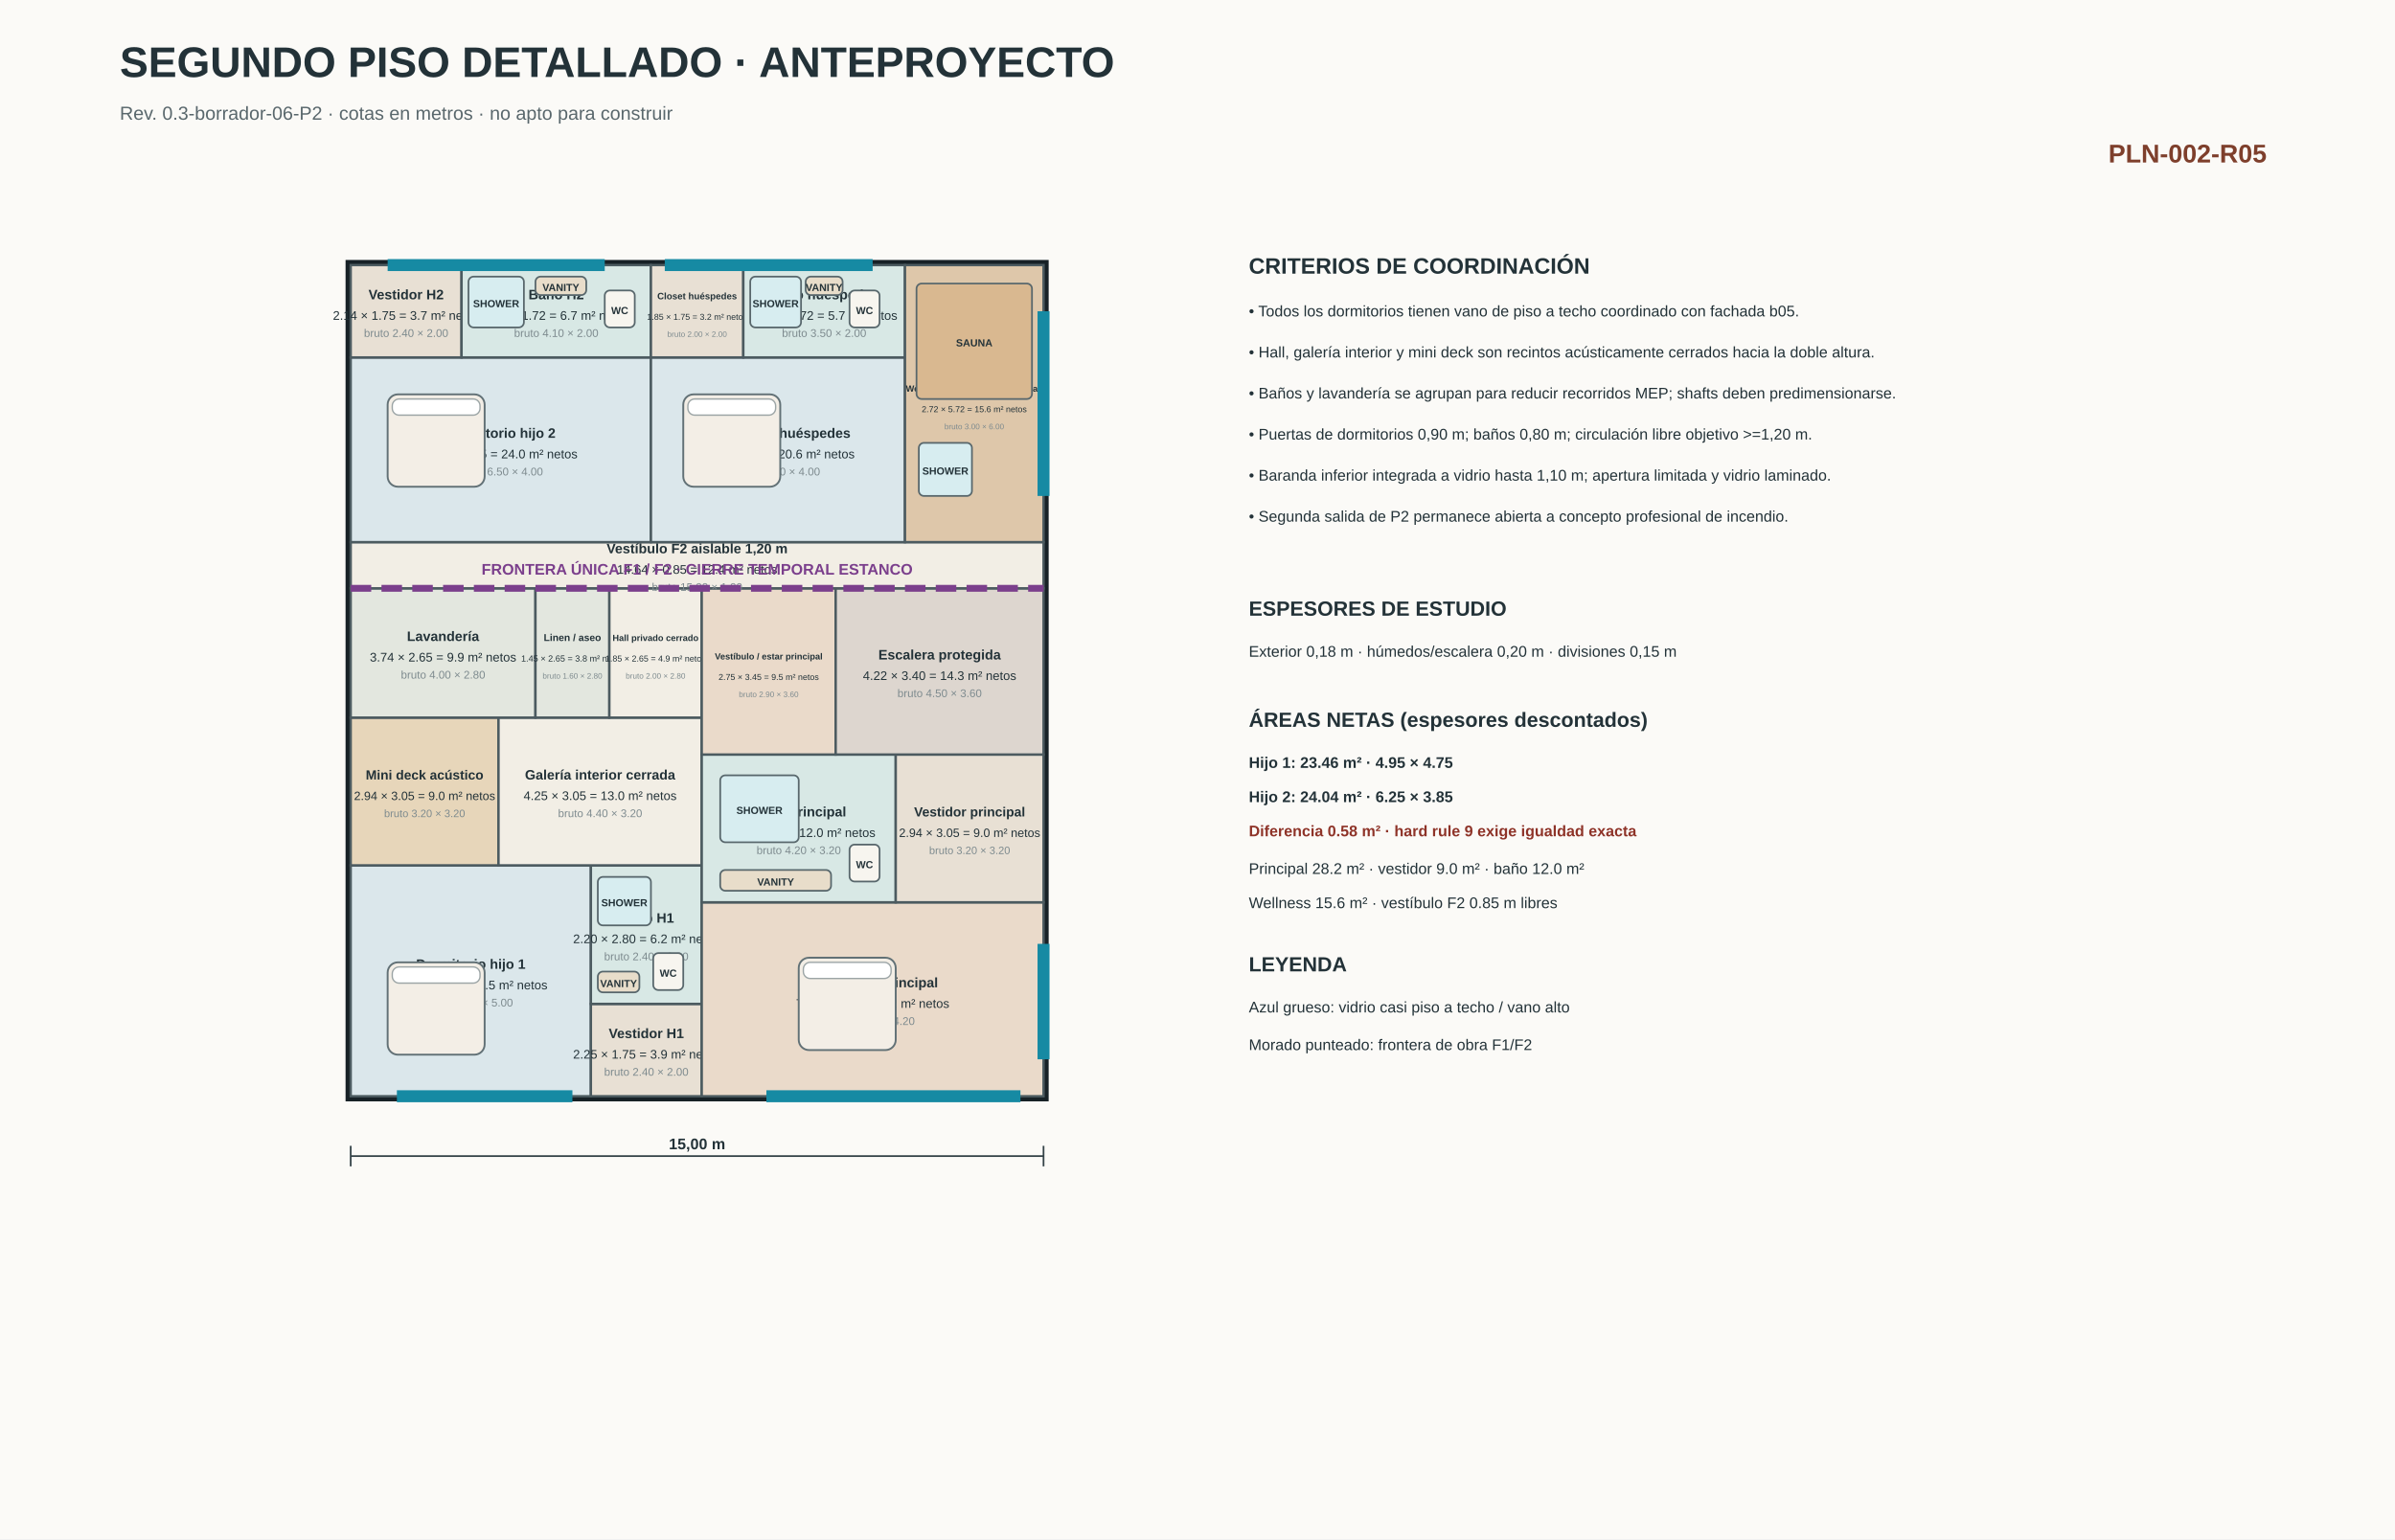
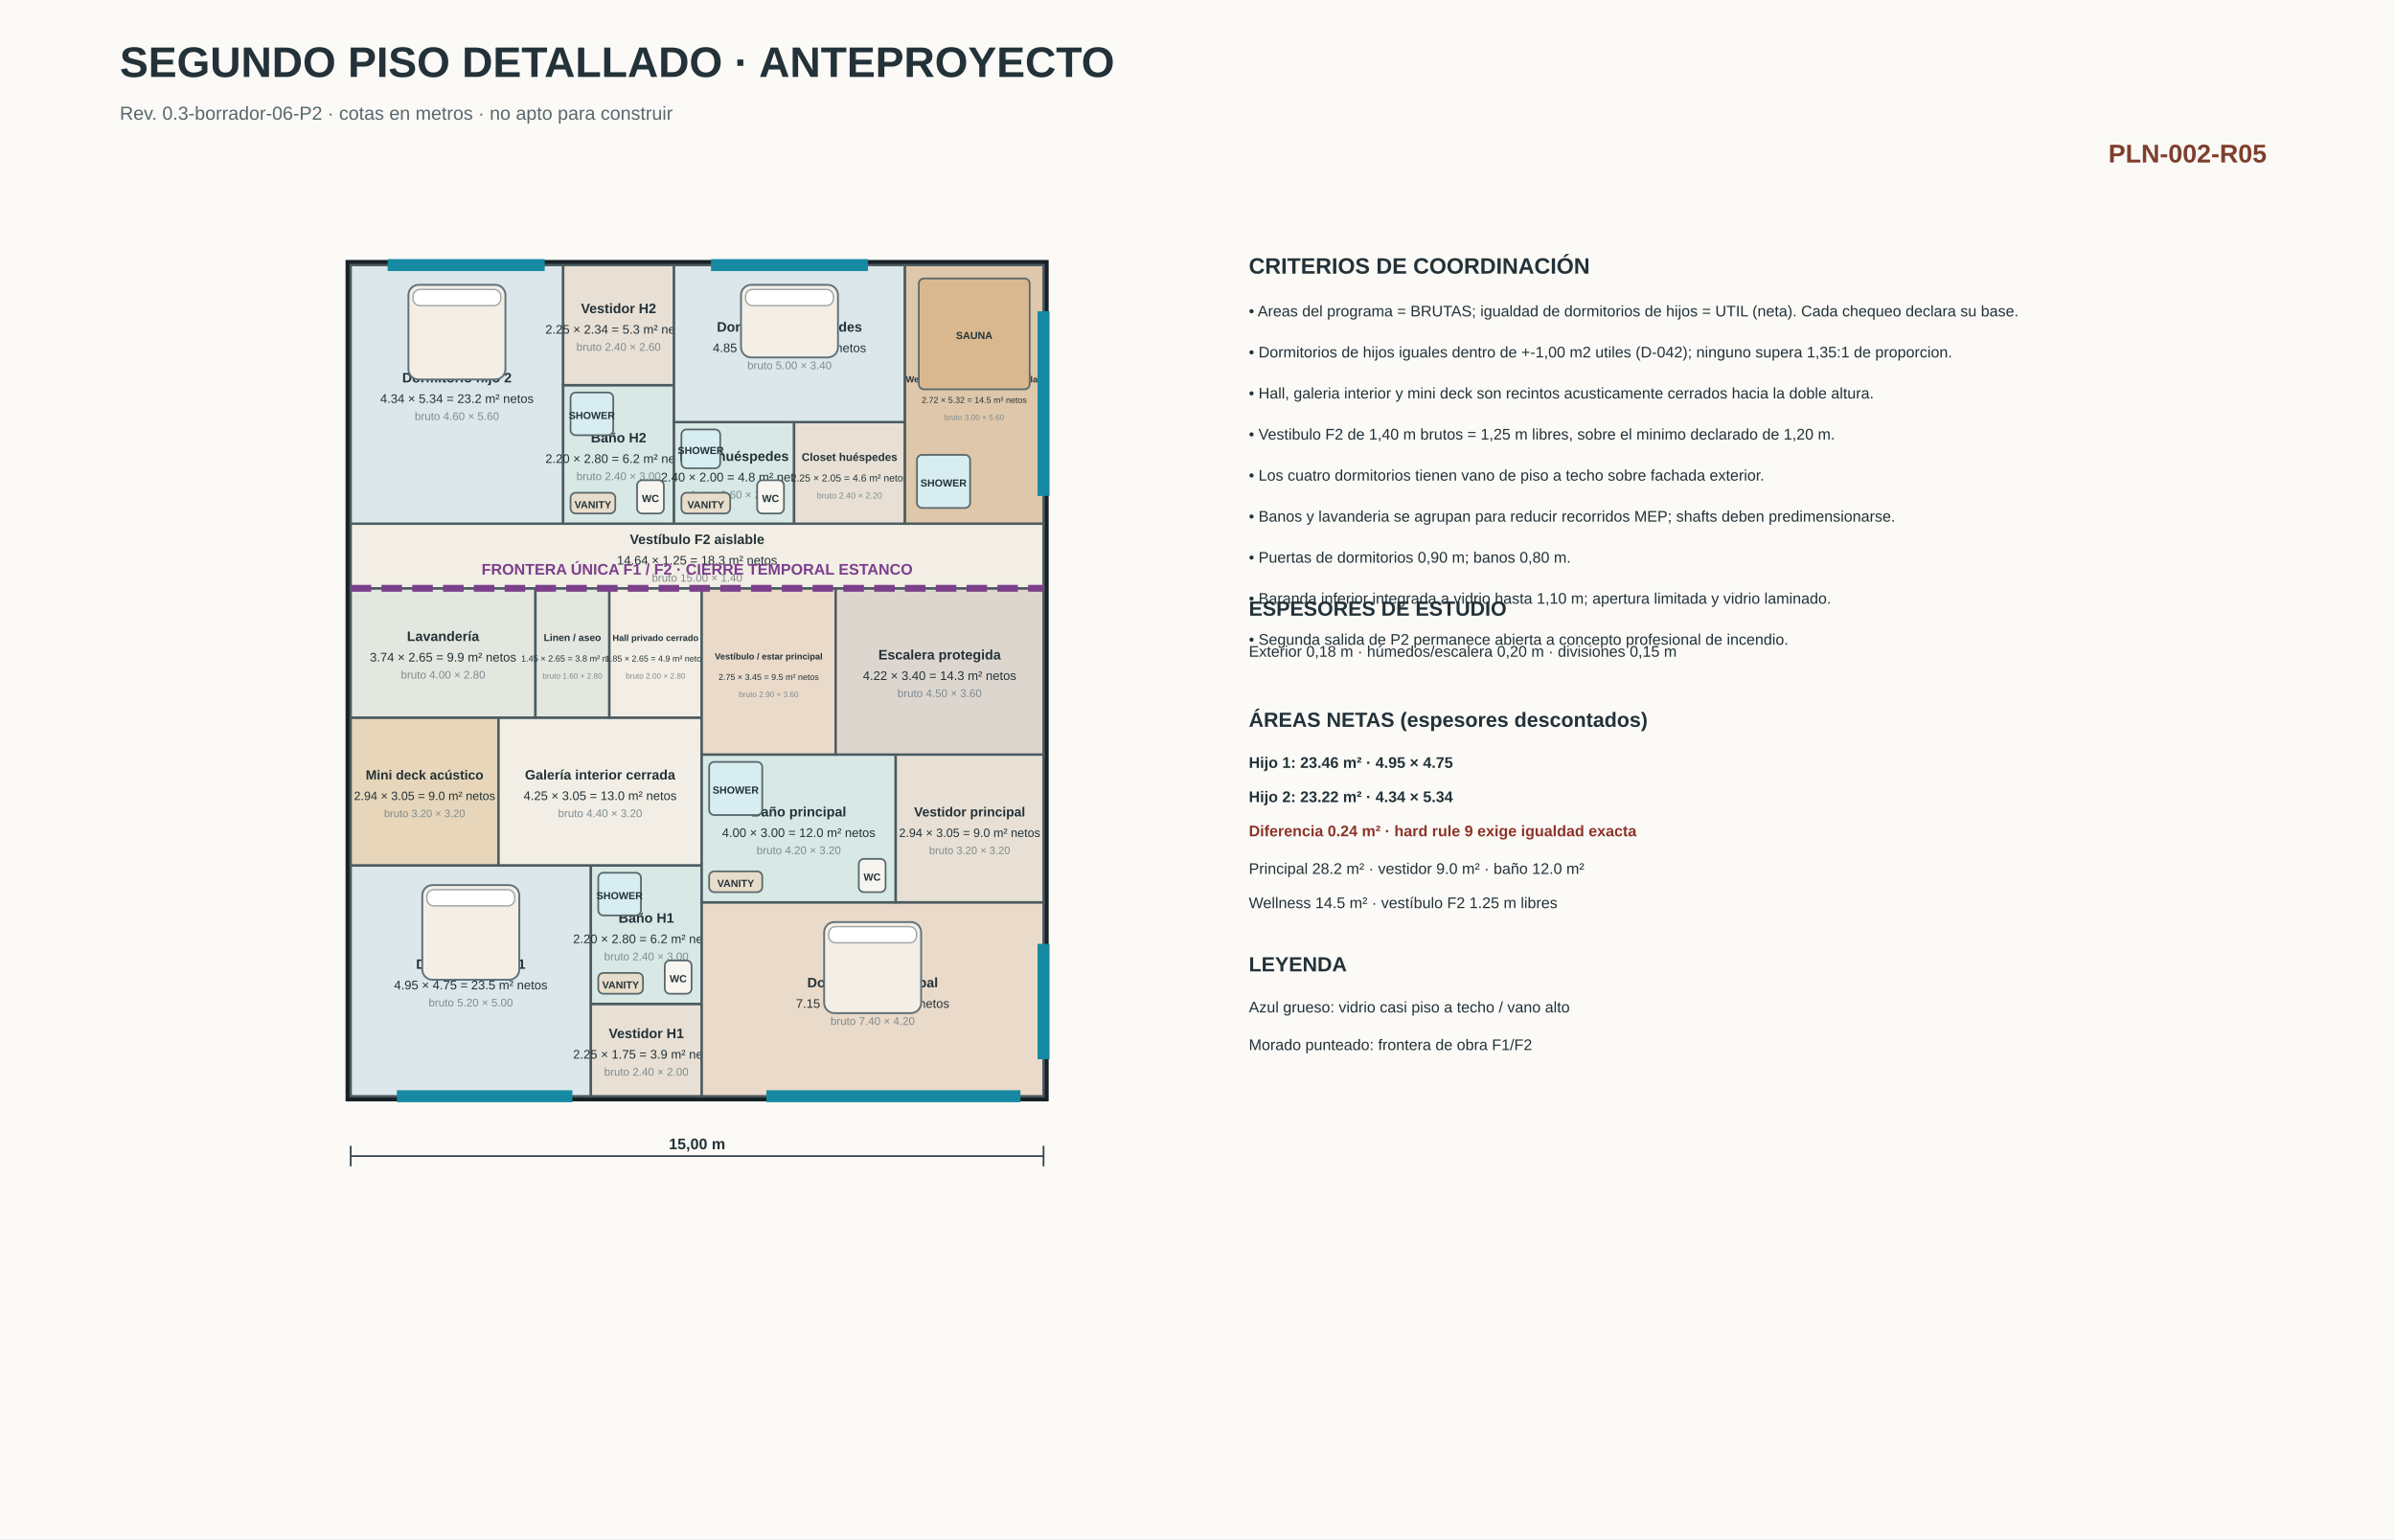
<svg xmlns="http://www.w3.org/2000/svg" width="1400" height="900" viewBox="0 0 1400 900">
  <rect width="1400" height="900" fill="#fbfaf7" />
  <text x="70" y="45" font-family="Arial" font-size="25" font-weight="700" text-anchor="start" fill="#233238">SEGUNDO PISO DETALLADO · ANTEPROYECTO</text>
  <text x="70" y="70" font-family="Arial" font-size="11" font-weight="400" text-anchor="start" fill="#59676c">Rev. 0.3-borrador-06-P2 · cotas en metros · no apto para construir</text>
  <text x="1325" y="95" font-family="Arial" font-size="15" font-weight="700" text-anchor="end" fill="#7e3f2c">PLN-002-R05</text>
  <rect x="205" y="155" width="405" height="486" fill="#f8f7f2" stroke="#172126" stroke-width="6" rx="0" />
  <rect x="205.0" y="506.0" width="140.4" height="135.0" fill="#dbe7eb" stroke="#4c5b60" stroke-width="1.4" rx="0" />
  <text x="275.2" y="566.5" font-family="Arial" font-size="8.0" font-weight="700" text-anchor="middle" fill="#233238">Dormitorio hijo 1</text>
  <text x="275.2" y="578.5" font-family="Arial" font-size="7.3" font-weight="400" text-anchor="middle" fill="#233238">4.95 × 4.75 = 23.5 m² netos</text>
  <text x="275.2" y="588.5" font-family="Arial" font-size="6.5" font-weight="400" text-anchor="middle" fill="#7d8a8e">bruto 5.20 × 5.00</text>
  <rect x="345.4" y="587.0" width="64.8" height="54.0" fill="#e8e0d4" stroke="#4c5b60" stroke-width="1.4" rx="0" />
  <text x="377.8" y="607.0" font-family="Arial" font-size="8.0" font-weight="700" text-anchor="middle" fill="#233238">Vestidor H1</text>
  <text x="377.8" y="619.0" font-family="Arial" font-size="7.3" font-weight="400" text-anchor="middle" fill="#233238">2.25 × 1.75 = 3.9 m² netos</text>
  <text x="377.8" y="629.0" font-family="Arial" font-size="6.5" font-weight="400" text-anchor="middle" fill="#7d8a8e">bruto 2.40 × 2.00</text>
  <rect x="345.4" y="506.0" width="64.8" height="81.0" fill="#d8e8e5" stroke="#4c5b60" stroke-width="1.4" rx="0" />
  <text x="377.8" y="539.5" font-family="Arial" font-size="8.0" font-weight="700" text-anchor="middle" fill="#233238">Baño H1</text>
  <text x="377.8" y="551.5" font-family="Arial" font-size="7.3" font-weight="400" text-anchor="middle" fill="#233238">2.20 × 2.80 = 6.2 m² netos</text>
  <text x="377.8" y="561.5" font-family="Arial" font-size="6.5" font-weight="400" text-anchor="middle" fill="#7d8a8e">bruto 2.40 × 3.00</text>
  <rect x="205.0" y="419.6" width="86.4" height="86.4" fill="#e7d6ba" stroke="#4c5b60" stroke-width="1.4" rx="0" />
  <text x="248.2" y="455.8" font-family="Arial" font-size="7.742" font-weight="700" text-anchor="middle" fill="#233238">Mini deck acústico</text>
  <text x="248.2" y="467.8" font-family="Arial" font-size="7.042" font-weight="400" text-anchor="middle" fill="#233238">2.94 × 3.05 = 9.0 m² netos</text>
  <text x="248.2" y="477.8" font-family="Arial" font-size="6.242" font-weight="400" text-anchor="middle" fill="#7d8a8e">bruto 3.20 × 3.20</text>
  <rect x="291.4" y="419.6" width="118.8" height="86.4" fill="#f2eee5" stroke="#4c5b60" stroke-width="1.4" rx="0" />
  <text x="350.8" y="455.8" font-family="Arial" font-size="7.984" font-weight="700" text-anchor="middle" fill="#233238">Galería interior cerrada</text>
  <text x="350.8" y="467.8" font-family="Arial" font-size="7.284" font-weight="400" text-anchor="middle" fill="#233238">4.25 × 3.05 = 13.0 m² netos</text>
  <text x="350.8" y="477.8" font-family="Arial" font-size="6.484" font-weight="400" text-anchor="middle" fill="#7d8a8e">bruto 4.40 × 3.20</text>
  <rect x="205.0" y="344.0" width="108.0" height="75.6" fill="#e3e7df" stroke="#4c5b60" stroke-width="1.4" rx="0" />
  <text x="259.0" y="374.8" font-family="Arial" font-size="8.0" font-weight="700" text-anchor="middle" fill="#233238">Lavandería</text>
  <text x="259.0" y="386.8" font-family="Arial" font-size="7.3" font-weight="400" text-anchor="middle" fill="#233238">3.74 × 2.65 = 9.9 m² netos</text>
  <text x="259.0" y="396.8" font-family="Arial" font-size="6.5" font-weight="400" text-anchor="middle" fill="#7d8a8e">bruto 4.00 × 2.80</text>
  <rect x="313.0" y="344.0" width="43.2" height="75.6" fill="#e3e7df" stroke="#4c5b60" stroke-width="1.4" rx="0" />
  <text x="334.6" y="374.8" font-family="Arial" font-size="5.806" font-weight="700" text-anchor="middle" fill="#233238">Linen / aseo</text>
  <text x="334.6" y="386.8" font-family="Arial" font-size="5.106" font-weight="400" text-anchor="middle" fill="#233238">1.45 × 2.65 = 3.8 m² netos</text>
  <text x="334.6" y="396.8" font-family="Arial" font-size="4.6" font-weight="400" text-anchor="middle" fill="#7d8a8e">bruto 1.60 × 2.80</text>
  <rect x="356.2" y="344.0" width="54.0" height="75.6" fill="#f2eee5" stroke="#4c5b60" stroke-width="1.4" rx="0" />
  <text x="383.2" y="374.8" font-family="Arial" font-size="5.2" font-weight="700" text-anchor="middle" fill="#233238">Hall privado cerrado</text>
  <text x="383.2" y="386.8" font-family="Arial" font-size="5.0" font-weight="400" text-anchor="middle" fill="#233238">1.85 × 2.65 = 4.9 m² netos</text>
  <text x="383.2" y="396.8" font-family="Arial" font-size="4.6" font-weight="400" text-anchor="middle" fill="#7d8a8e">bruto 2.00 × 2.80</text>
  <rect x="410.2" y="527.6" width="199.8" height="113.4" fill="#eadaca" stroke="#4c5b60" stroke-width="1.4" rx="0" />
  <text x="510.1" y="577.3" font-family="Arial" font-size="8.0" font-weight="700" text-anchor="middle" fill="#233238">Dormitorio principal</text>
  <text x="510.1" y="589.3" font-family="Arial" font-size="7.3" font-weight="400" text-anchor="middle" fill="#233238">7.15 × 3.95 = 28.2 m² netos</text>
  <text x="510.1" y="599.3" font-family="Arial" font-size="6.5" font-weight="400" text-anchor="middle" fill="#7d8a8e">bruto 7.40 × 4.20</text>
  <rect x="410.2" y="441.2" width="113.4" height="86.4" fill="#d8e8e5" stroke="#4c5b60" stroke-width="1.4" rx="0" />
  <text x="466.9" y="477.4" font-family="Arial" font-size="8.0" font-weight="700" text-anchor="middle" fill="#233238">Baño principal</text>
  <text x="466.9" y="489.4" font-family="Arial" font-size="7.3" font-weight="400" text-anchor="middle" fill="#233238">4.00 × 3.00 = 12.0 m² netos</text>
  <text x="466.9" y="499.4" font-family="Arial" font-size="6.5" font-weight="400" text-anchor="middle" fill="#7d8a8e">bruto 4.20 × 3.20</text>
  <rect x="523.6" y="441.2" width="86.4" height="86.4" fill="#e8e0d4" stroke="#4c5b60" stroke-width="1.4" rx="0" />
  <text x="566.8" y="477.4" font-family="Arial" font-size="7.742" font-weight="700" text-anchor="middle" fill="#233238">Vestidor principal</text>
  <text x="566.8" y="489.4" font-family="Arial" font-size="7.042" font-weight="400" text-anchor="middle" fill="#233238">2.94 × 3.05 = 9.0 m² netos</text>
  <text x="566.8" y="499.4" font-family="Arial" font-size="6.242" font-weight="400" text-anchor="middle" fill="#7d8a8e">bruto 3.20 × 3.20</text>
  <rect x="410.2" y="344.0" width="78.3" height="97.2" fill="#eadaca" stroke="#4c5b60" stroke-width="1.4" rx="0" />
  <text x="449.35" y="385.6" font-family="Arial" font-size="5.2" font-weight="700" text-anchor="middle" fill="#233238">Vestíbulo / estar principal</text>
  <text x="449.35" y="397.6" font-family="Arial" font-size="5.0" font-weight="400" text-anchor="middle" fill="#233238">2.75 × 3.45 = 9.5 m² netos</text>
  <text x="449.35" y="407.6" font-family="Arial" font-size="4.6" font-weight="400" text-anchor="middle" fill="#7d8a8e">bruto 2.90 × 3.60</text>
  <rect x="488.5" y="344.0" width="121.5" height="97.2" fill="#ddd6cf" stroke="#4c5b60" stroke-width="1.4" rx="0" />
  <text x="549.25" y="385.6" font-family="Arial" font-size="8.0" font-weight="700" text-anchor="middle" fill="#233238">Escalera protegida</text>
  <text x="549.25" y="397.6" font-family="Arial" font-size="7.3" font-weight="400" text-anchor="middle" fill="#233238">4.22 × 3.40 = 14.3 m² netos</text>
  <text x="549.25" y="407.6" font-family="Arial" font-size="6.5" font-weight="400" text-anchor="middle" fill="#7d8a8e">bruto 4.50 × 3.60</text>
-   <rect x="205.0" y="317.0" width="405.0" height="27.0" fill="#f2eee5" stroke="#4c5b60" stroke-width="1.4" rx="0" />
-   <text x="407.5" y="323.5" font-family="Arial" font-size="8.0" font-weight="700" text-anchor="middle" fill="#233238">Vestíbulo F2 aislable 1,20 m</text>
-   <text x="407.5" y="335.5" font-family="Arial" font-size="7.3" font-weight="400" text-anchor="middle" fill="#233238">14.64 × 0.85 = 12.4 m² netos</text>
-   <text x="407.5" y="345.5" font-family="Arial" font-size="6.5" font-weight="400" text-anchor="middle" fill="#7d8a8e">bruto 15.00 × 1.00</text>
-   <rect x="205.0" y="209.0" width="175.5" height="108.0" fill="#dbe7eb" stroke="#4c5b60" stroke-width="1.4" rx="0" />
-   <text x="292.75" y="256.0" font-family="Arial" font-size="8.0" font-weight="700" text-anchor="middle" fill="#233238">Dormitorio hijo 2</text>
-   <text x="292.75" y="268.0" font-family="Arial" font-size="7.3" font-weight="400" text-anchor="middle" fill="#233238">6.25 × 3.85 = 24.0 m² netos</text>
-   <text x="292.75" y="278.0" font-family="Arial" font-size="6.5" font-weight="400" text-anchor="middle" fill="#7d8a8e">bruto 6.50 × 4.00</text>
-   <rect x="205.0" y="155.0" width="64.8" height="54.0" fill="#e8e0d4" stroke="#4c5b60" stroke-width="1.4" rx="0" />
-   <text x="237.4" y="175.0" font-family="Arial" font-size="8.0" font-weight="700" text-anchor="middle" fill="#233238">Vestidor H2</text>
-   <text x="237.4" y="187.0" font-family="Arial" font-size="7.3" font-weight="400" text-anchor="middle" fill="#233238">2.14 × 1.75 = 3.7 m² netos</text>
-   <text x="237.4" y="197.0" font-family="Arial" font-size="6.5" font-weight="400" text-anchor="middle" fill="#7d8a8e">bruto 2.40 × 2.00</text>
-   <rect x="269.8" y="155.0" width="110.7" height="54.0" fill="#d8e8e5" stroke="#4c5b60" stroke-width="1.4" rx="0" />
-   <text x="325.15" y="175.0" font-family="Arial" font-size="8.0" font-weight="700" text-anchor="middle" fill="#233238">Baño H2</text>
-   <text x="325.15" y="187.0" font-family="Arial" font-size="7.3" font-weight="400" text-anchor="middle" fill="#233238">3.90 × 1.72 = 6.7 m² netos</text>
-   <text x="325.15" y="197.0" font-family="Arial" font-size="6.5" font-weight="400" text-anchor="middle" fill="#7d8a8e">bruto 4.10 × 2.00</text>
-   <rect x="380.5" y="209.0" width="148.5" height="108.0" fill="#dbe7eb" stroke="#4c5b60" stroke-width="1.4" rx="0" />
-   <text x="454.75" y="256.0" font-family="Arial" font-size="8.0" font-weight="700" text-anchor="middle" fill="#233238">Dormitorio huéspedes</text>
-   <text x="454.75" y="268.0" font-family="Arial" font-size="7.3" font-weight="400" text-anchor="middle" fill="#233238">5.35 × 3.85 = 20.6 m² netos</text>
-   <text x="454.75" y="278.0" font-family="Arial" font-size="6.5" font-weight="400" text-anchor="middle" fill="#7d8a8e">bruto 5.50 × 4.00</text>
-   <rect x="380.5" y="155.0" width="54.0" height="54.0" fill="#e8e0d4" stroke="#4c5b60" stroke-width="1.4" rx="0" />
-   <text x="407.5" y="175.0" font-family="Arial" font-size="5.444" font-weight="700" text-anchor="middle" fill="#233238">Closet huéspedes</text>
-   <text x="407.5" y="187.0" font-family="Arial" font-size="5.0" font-weight="400" text-anchor="middle" fill="#233238">1.85 × 1.75 = 3.2 m² netos</text>
-   <text x="407.5" y="197.0" font-family="Arial" font-size="4.6" font-weight="400" text-anchor="middle" fill="#7d8a8e">bruto 2.00 × 2.00</text>
-   <rect x="434.5" y="155.0" width="94.5" height="54.0" fill="#d8e8e5" stroke="#4c5b60" stroke-width="1.4" rx="0" />
-   <text x="481.75" y="175.0" font-family="Arial" font-size="8.0" font-weight="700" text-anchor="middle" fill="#233238">Baño huéspedes</text>
-   <text x="481.75" y="187.0" font-family="Arial" font-size="7.3" font-weight="400" text-anchor="middle" fill="#233238">3.30 × 1.72 = 5.7 m² netos</text>
-   <text x="481.75" y="197.0" font-family="Arial" font-size="6.5" font-weight="400" text-anchor="middle" fill="#7d8a8e">bruto 3.50 × 2.00</text>
-   <rect x="529.0" y="155.0" width="81.0" height="162.0" fill="#dec7aa" stroke="#4c5b60" stroke-width="1.4" rx="0" />
-   <text x="569.5" y="229.0" font-family="Arial" font-size="5.2" font-weight="700" text-anchor="middle" fill="#233238">Wellness: sauna + ducha + relax</text>
-   <text x="569.5" y="241.0" font-family="Arial" font-size="5.0" font-weight="400" text-anchor="middle" fill="#233238">2.72 × 5.72 = 15.6 m² netos</text>
-   <text x="569.5" y="251.0" font-family="Arial" font-size="4.6" font-weight="400" text-anchor="middle" fill="#7d8a8e">bruto 3.00 × 6.00</text>
-   <rect x="226.6" y="562.7" width="56.7" height="54.0" fill="#f3eee6" stroke="#627176" stroke-width="1.1" rx="6" />
-   <rect x="229.3" y="565.4" width="51.3" height="9.45" fill="#fff" stroke="#9ca5a6" stroke-width="0.8" rx="4" />
-   <rect x="466.9" y="560.0" width="56.7" height="54.0" fill="#f3eee6" stroke="#627176" stroke-width="1.1" rx="6" />
-   <rect x="469.6" y="562.7" width="51.3" height="9.45" fill="#fff" stroke="#9ca5a6" stroke-width="0.8" rx="4" />
-   <rect x="226.6" y="230.6" width="56.7" height="54.0" fill="#f3eee6" stroke="#627176" stroke-width="1.1" rx="6" />
-   <rect x="229.3" y="233.3" width="51.3" height="9.45" fill="#fff" stroke="#9ca5a6" stroke-width="0.8" rx="4" />
-   <rect x="399.4" y="230.6" width="56.7" height="54.0" fill="#f3eee6" stroke="#627176" stroke-width="1.1" rx="6" />
-   <rect x="402.1" y="233.3" width="51.3" height="9.45" fill="#fff" stroke="#9ca5a6" stroke-width="0.8" rx="4" />
-   <rect x="349.45" y="512.75" width="31.05" height="28.35" fill="#d7edf0" stroke="#58676c" stroke-width="1" rx="3" />
-   <text x="364.975" y="529.925" font-family="Arial" font-size="6" font-weight="700" text-anchor="middle" fill="#233238">SHOWER</text>
-   <rect x="381.85" y="557.3" width="17.55" height="21.6" fill="#f7f5ef" stroke="#58676c" stroke-width="1" rx="3" />
-   <text x="390.625" y="571.1" font-family="Arial" font-size="6" font-weight="700" text-anchor="middle" fill="#233238">WC</text>
-   <rect x="349.45" y="568.1" width="24.3" height="12.15" fill="#e8ddca" stroke="#58676c" stroke-width="1" rx="3" />
-   <text x="361.6" y="577.175" font-family="Arial" font-size="6" font-weight="700" text-anchor="middle" fill="#233238">VANITY</text>
-   <rect x="421.0" y="453.35" width="45.9" height="39.15" fill="#d7edf0" stroke="#58676c" stroke-width="1" rx="3" />
-   <text x="443.95" y="475.925" font-family="Arial" font-size="6" font-weight="700" text-anchor="middle" fill="#233238">SHOWER</text>
-   <rect x="496.6" y="493.85" width="17.55" height="21.6" fill="#f7f5ef" stroke="#58676c" stroke-width="1" rx="3" />
-   <text x="505.375" y="507.65" font-family="Arial" font-size="6" font-weight="700" text-anchor="middle" fill="#233238">WC</text>
-   <rect x="421.0" y="508.7" width="64.8" height="12.15" fill="#e8ddca" stroke="#58676c" stroke-width="1" rx="3" />
-   <text x="453.4" y="517.775" font-family="Arial" font-size="6" font-weight="700" text-anchor="middle" fill="#233238">VANITY</text>
-   <rect x="273.85" y="161.75" width="32.4" height="29.7" fill="#d7edf0" stroke="#58676c" stroke-width="1" rx="3" />
-   <text x="290.05" y="179.6" font-family="Arial" font-size="6" font-weight="700" text-anchor="middle" fill="#233238">SHOWER</text>
-   <rect x="353.5" y="169.85" width="17.55" height="21.6" fill="#f7f5ef" stroke="#58676c" stroke-width="1" rx="3" />
-   <text x="362.275" y="183.65" font-family="Arial" font-size="6" font-weight="700" text-anchor="middle" fill="#233238">WC</text>
-   <rect x="313.0" y="161.75" width="29.7" height="10.8" fill="#e8ddca" stroke="#58676c" stroke-width="1" rx="3" />
-   <text x="327.85" y="170.15" font-family="Arial" font-size="6" font-weight="700" text-anchor="middle" fill="#233238">VANITY</text>
-   <rect x="438.55" y="161.75" width="29.7" height="29.7" fill="#d7edf0" stroke="#58676c" stroke-width="1" rx="3" />
-   <text x="453.4" y="179.6" font-family="Arial" font-size="6" font-weight="700" text-anchor="middle" fill="#233238">SHOWER</text>
-   <rect x="496.6" y="169.85" width="17.55" height="21.6" fill="#f7f5ef" stroke="#58676c" stroke-width="1" rx="3" />
-   <text x="505.375" y="183.65" font-family="Arial" font-size="6" font-weight="700" text-anchor="middle" fill="#233238">WC</text>
-   <rect x="470.95" y="161.75" width="21.6" height="10.8" fill="#e8ddca" stroke="#58676c" stroke-width="1" rx="3" />
-   <text x="481.75" y="170.15" font-family="Arial" font-size="6" font-weight="700" text-anchor="middle" fill="#233238">VANITY</text>
-   <rect x="535.75" y="165.8" width="67.5" height="67.5" fill="#d9b890" stroke="#58676c" stroke-width="1" rx="3" />
-   <text x="569.5" y="202.55" font-family="Arial" font-size="6" font-weight="700" text-anchor="middle" fill="#233238">SAUNA</text>
-   <rect x="537.1" y="258.95" width="31.05" height="31.05" fill="#d7edf0" stroke="#58676c" stroke-width="1" rx="3" />
-   <text x="552.625" y="277.475" font-family="Arial" font-size="6" font-weight="700" text-anchor="middle" fill="#233238">SHOWER</text>
+   <rect x="205.0" y="306.2" width="405.0" height="37.8" fill="#f2eee5" stroke="#4c5b60" stroke-width="1.4" rx="0" />
+   <text x="407.5" y="318.1" font-family="Arial" font-size="8.0" font-weight="700" text-anchor="middle" fill="#233238">Vestíbulo F2 aislable</text>
+   <text x="407.5" y="330.1" font-family="Arial" font-size="7.3" font-weight="400" text-anchor="middle" fill="#233238">14.64 × 1.25 = 18.3 m² netos</text>
+   <text x="407.5" y="340.1" font-family="Arial" font-size="6.5" font-weight="400" text-anchor="middle" fill="#7d8a8e">bruto 15.00 × 1.40</text>
+   <rect x="205.0" y="155.0" width="124.2" height="151.2" fill="#dbe7eb" stroke="#4c5b60" stroke-width="1.4" rx="0" />
+   <text x="267.1" y="223.6" font-family="Arial" font-size="8.0" font-weight="700" text-anchor="middle" fill="#233238">Dormitorio hijo 2</text>
+   <text x="267.1" y="235.6" font-family="Arial" font-size="7.3" font-weight="400" text-anchor="middle" fill="#233238">4.34 × 5.34 = 23.2 m² netos</text>
+   <text x="267.1" y="245.6" font-family="Arial" font-size="6.5" font-weight="400" text-anchor="middle" fill="#7d8a8e">bruto 4.60 × 5.60</text>
+   <rect x="329.2" y="225.2" width="64.8" height="81.0" fill="#d8e8e5" stroke="#4c5b60" stroke-width="1.4" rx="0" />
+   <text x="361.6" y="258.7" font-family="Arial" font-size="8.0" font-weight="700" text-anchor="middle" fill="#233238">Baño H2</text>
+   <text x="361.6" y="270.7" font-family="Arial" font-size="7.3" font-weight="400" text-anchor="middle" fill="#233238">2.20 × 2.80 = 6.2 m² netos</text>
+   <text x="361.6" y="280.7" font-family="Arial" font-size="6.5" font-weight="400" text-anchor="middle" fill="#7d8a8e">bruto 2.40 × 3.00</text>
+   <rect x="329.2" y="155.0" width="64.8" height="70.2" fill="#e8e0d4" stroke="#4c5b60" stroke-width="1.4" rx="0" />
+   <text x="361.6" y="183.1" font-family="Arial" font-size="8.0" font-weight="700" text-anchor="middle" fill="#233238">Vestidor H2</text>
+   <text x="361.6" y="195.1" font-family="Arial" font-size="7.3" font-weight="400" text-anchor="middle" fill="#233238">2.25 × 2.34 = 5.3 m² netos</text>
+   <text x="361.6" y="205.1" font-family="Arial" font-size="6.5" font-weight="400" text-anchor="middle" fill="#7d8a8e">bruto 2.40 × 2.60</text>
+   <rect x="394.0" y="246.8" width="70.2" height="59.4" fill="#d8e8e5" stroke="#4c5b60" stroke-width="1.4" rx="0" />
+   <text x="429.1" y="269.5" font-family="Arial" font-size="8.0" font-weight="700" text-anchor="middle" fill="#233238">Baño huéspedes</text>
+   <text x="429.1" y="281.5" font-family="Arial" font-size="7.3" font-weight="400" text-anchor="middle" fill="#233238">2.40 × 2.00 = 4.8 m² netos</text>
+   <text x="429.1" y="291.5" font-family="Arial" font-size="6.5" font-weight="400" text-anchor="middle" fill="#7d8a8e">bruto 2.60 × 2.20</text>
+   <rect x="464.2" y="246.8" width="64.8" height="59.4" fill="#e8e0d4" stroke="#4c5b60" stroke-width="1.4" rx="0" />
+   <text x="496.6" y="269.5" font-family="Arial" font-size="6.532" font-weight="700" text-anchor="middle" fill="#233238">Closet huéspedes</text>
+   <text x="496.6" y="281.5" font-family="Arial" font-size="5.832" font-weight="400" text-anchor="middle" fill="#233238">2.25 × 2.05 = 4.6 m² netos</text>
+   <text x="496.6" y="291.5" font-family="Arial" font-size="5.032" font-weight="400" text-anchor="middle" fill="#7d8a8e">bruto 2.40 × 2.20</text>
+   <rect x="394.0" y="155.0" width="135.0" height="91.8" fill="#dbe7eb" stroke="#4c5b60" stroke-width="1.4" rx="0" />
+   <text x="461.5" y="193.9" font-family="Arial" font-size="8.0" font-weight="700" text-anchor="middle" fill="#233238">Dormitorio huéspedes</text>
+   <text x="461.5" y="205.9" font-family="Arial" font-size="7.3" font-weight="400" text-anchor="middle" fill="#233238">4.85 × 3.14 = 15.3 m² netos</text>
+   <text x="461.5" y="215.9" font-family="Arial" font-size="6.5" font-weight="400" text-anchor="middle" fill="#7d8a8e">bruto 5.00 × 3.40</text>
+   <rect x="529.0" y="155.0" width="81.0" height="151.2" fill="#dec7aa" stroke="#4c5b60" stroke-width="1.4" rx="0" />
+   <text x="569.5" y="223.6" font-family="Arial" font-size="5.2" font-weight="700" text-anchor="middle" fill="#233238">Wellness: sauna + ducha + relax</text>
+   <text x="569.5" y="235.6" font-family="Arial" font-size="5.0" font-weight="400" text-anchor="middle" fill="#233238">2.72 × 5.32 = 14.5 m² netos</text>
+   <text x="569.5" y="245.6" font-family="Arial" font-size="4.6" font-weight="400" text-anchor="middle" fill="#7d8a8e">bruto 3.00 × 5.60</text>
+   <rect x="246.85" y="517.543" width="56.7" height="55.35" fill="#f3eee6" stroke="#627176" stroke-width="1.1" rx="6" />
+   <rect x="249.55" y="520.243" width="51.3" height="9.45" fill="#fff" stroke="#9ca5a6" stroke-width="0.8" rx="4" />
+   <rect x="238.75" y="166.543" width="56.7" height="55.35" fill="#f3eee6" stroke="#627176" stroke-width="1.1" rx="6" />
+   <rect x="241.45" y="169.243" width="51.3" height="9.45" fill="#fff" stroke="#9ca5a6" stroke-width="0.8" rx="4" />
+   <rect x="433.15" y="166.543" width="56.7" height="42.457" fill="#f3eee6" stroke="#627176" stroke-width="1.1" rx="6" />
+   <rect x="435.85" y="169.243" width="51.3" height="9.45" fill="#fff" stroke="#9ca5a6" stroke-width="0.8" rx="4" />
+   <rect x="481.75" y="539.142" width="56.7" height="53.258" fill="#f3eee6" stroke="#627176" stroke-width="1.1" rx="6" />
+   <rect x="484.45" y="541.842" width="51.3" height="9.45" fill="#fff" stroke="#9ca5a6" stroke-width="0.8" rx="4" />
+   <rect x="349.72" y="510.32" width="24.948" height="24.948" fill="#d7edf0" stroke="#58676c" stroke-width="1" rx="3" />
+   <text x="362.194" y="525.794" font-family="Arial" font-size="6" font-weight="700" text-anchor="middle" fill="#233238">SHOWER</text>
+   <rect x="349.72" y="568.91" width="26.136" height="12.15" fill="#e8ddca" stroke="#58676c" stroke-width="1" rx="3" />
+   <text x="362.788" y="577.985" font-family="Arial" font-size="6" font-weight="700" text-anchor="middle" fill="#233238">VANITY</text>
+   <rect x="388.6" y="561.62" width="15.66" height="19.44" fill="#f7f5ef" stroke="#58676c" stroke-width="1" rx="3" />
+   <text x="396.43" y="574.34" font-family="Arial" font-size="6" font-weight="700" text-anchor="middle" fill="#233238">WC</text>
+   <rect x="414.52" y="445.52" width="31.05" height="31.05" fill="#d7edf0" stroke="#58676c" stroke-width="1" rx="3" />
+   <text x="430.045" y="464.045" font-family="Arial" font-size="6" font-weight="700" text-anchor="middle" fill="#233238">SHOWER</text>
+   <rect x="414.52" y="509.51" width="31.05" height="12.15" fill="#e8ddca" stroke="#58676c" stroke-width="1" rx="3" />
+   <text x="430.045" y="518.585" font-family="Arial" font-size="6" font-weight="700" text-anchor="middle" fill="#233238">VANITY</text>
+   <rect x="502.0" y="502.22" width="15.66" height="19.44" fill="#f7f5ef" stroke="#58676c" stroke-width="1" rx="3" />
+   <text x="509.83" y="514.94" font-family="Arial" font-size="6" font-weight="700" text-anchor="middle" fill="#233238">WC</text>
+   <rect x="333.52" y="229.52" width="24.948" height="24.948" fill="#d7edf0" stroke="#58676c" stroke-width="1" rx="3" />
+   <text x="345.994" y="244.994" font-family="Arial" font-size="6" font-weight="700" text-anchor="middle" fill="#233238">SHOWER</text>
+   <rect x="333.52" y="288.11" width="26.136" height="12.15" fill="#e8ddca" stroke="#58676c" stroke-width="1" rx="3" />
+   <text x="346.588" y="297.185" font-family="Arial" font-size="6" font-weight="700" text-anchor="middle" fill="#233238">VANITY</text>
+   <rect x="372.4" y="280.82" width="15.66" height="19.44" fill="#f7f5ef" stroke="#58676c" stroke-width="1" rx="3" />
+   <text x="380.23" y="293.54" font-family="Arial" font-size="6" font-weight="700" text-anchor="middle" fill="#233238">WC</text>
+   <rect x="398.32" y="251.12" width="22.68" height="22.68" fill="#d7edf0" stroke="#58676c" stroke-width="1" rx="3" />
+   <text x="409.66" y="265.46" font-family="Arial" font-size="6" font-weight="700" text-anchor="middle" fill="#233238">SHOWER</text>
+   <rect x="398.32" y="288.11" width="28.512" height="12.15" fill="#e8ddca" stroke="#58676c" stroke-width="1" rx="3" />
+   <text x="412.576" y="297.185" font-family="Arial" font-size="6" font-weight="700" text-anchor="middle" fill="#233238">VANITY</text>
+   <rect x="442.6" y="280.82" width="15.66" height="19.44" fill="#f7f5ef" stroke="#58676c" stroke-width="1" rx="3" />
+   <text x="450.43" y="293.54" font-family="Arial" font-size="6" font-weight="700" text-anchor="middle" fill="#233238">WC</text>
+   <rect x="537.1" y="162.83" width="64.8" height="64.8" fill="#d9b890" stroke="#58676c" stroke-width="1" rx="3" />
+   <text x="569.5" y="198.23" font-family="Arial" font-size="6" font-weight="700" text-anchor="middle" fill="#233238">SAUNA</text>
+   <rect x="536.02" y="265.97" width="31.05" height="31.05" fill="#d7edf0" stroke="#58676c" stroke-width="1" rx="3" />
+   <text x="551.545" y="284.495" font-family="Arial" font-size="6" font-weight="700" text-anchor="middle" fill="#233238">SHOWER</text>
  <line x1="232.0" y1="641" x2="334.6" y2="641" stroke="#168aa3" stroke-width="7" />
  <line x1="448.0" y1="641" x2="596.5" y2="641" stroke="#168aa3" stroke-width="7" />
  <line x1="610" y1="551.9" x2="610" y2="619.4" stroke="#168aa3" stroke-width="7" />
-   <line x1="226.6" y1="155" x2="353.5" y2="155" stroke="#168aa3" stroke-width="7" />
-   <line x1="388.6" y1="155" x2="510.1" y2="155" stroke="#168aa3" stroke-width="7" />
+   <line x1="226.6" y1="155" x2="318.4" y2="155" stroke="#168aa3" stroke-width="7" />
+   <line x1="415.6" y1="155" x2="507.4" y2="155" stroke="#168aa3" stroke-width="7" />
  <line x1="610" y1="182.0" x2="610" y2="290.0" stroke="#168aa3" stroke-width="7" />
  <line x1="205" y1="344.0" x2="610" y2="344.0" stroke="#7b3f8c" stroke-width="4" stroke-dasharray="12 6" />
  <text x="407.5" y="336.0" font-family="Arial" font-size="9" font-weight="700" text-anchor="middle" fill="#7b3f8c">FRONTERA ÚNICA F1 / F2 · CIERRE TEMPORAL ESTANCO</text>
  <line x1="205" y1="676" x2="610" y2="676" stroke="#344247" />
  <line x1="205" y1="670" x2="205" y2="682" stroke="#344247" />
  <line x1="610" y1="670" x2="610" y2="682" stroke="#344247" />
  <text x="407.5" y="672" font-family="Arial" font-size="9" font-weight="700" text-anchor="middle" fill="#233238">15,00 m</text>
  <text x="730" y="160" font-family="Arial" font-size="13" font-weight="700" text-anchor="start" fill="#233238">CRITERIOS DE COORDINACIÓN</text>
-   <text x="730" y="185" font-family="Arial" font-size="9" font-weight="400" text-anchor="start" fill="#233238">• Todos los dormitorios tienen vano de piso a techo coordinado con fachada b05.</text>
-   <text x="730" y="209" font-family="Arial" font-size="9" font-weight="400" text-anchor="start" fill="#233238">• Hall, galería interior y mini deck son recintos acústicamente cerrados hacia la doble altura.</text>
-   <text x="730" y="233" font-family="Arial" font-size="9" font-weight="400" text-anchor="start" fill="#233238">• Baños y lavandería se agrupan para reducir recorridos MEP; shafts deben predimensionarse.</text>
-   <text x="730" y="257" font-family="Arial" font-size="9" font-weight="400" text-anchor="start" fill="#233238">• Puertas de dormitorios 0,90 m; baños 0,80 m; circulación libre objetivo &gt;=1,20 m.</text>
-   <text x="730" y="281" font-family="Arial" font-size="9" font-weight="400" text-anchor="start" fill="#233238">• Baranda inferior integrada a vidrio hasta 1,10 m; apertura limitada y vidrio laminado.</text>
-   <text x="730" y="305" font-family="Arial" font-size="9" font-weight="400" text-anchor="start" fill="#233238">• Segunda salida de P2 permanece abierta a concepto profesional de incendio.</text>
+   <text x="730" y="185" font-family="Arial" font-size="9" font-weight="400" text-anchor="start" fill="#233238">• Areas del programa = BRUTAS; igualdad de dormitorios de hijos = UTIL (neta). Cada chequeo declara su base.</text>
+   <text x="730" y="209" font-family="Arial" font-size="9" font-weight="400" text-anchor="start" fill="#233238">• Dormitorios de hijos iguales dentro de +-1,00 m2 utiles (D-042); ninguno supera 1,35:1 de proporcion.</text>
+   <text x="730" y="233" font-family="Arial" font-size="9" font-weight="400" text-anchor="start" fill="#233238">• Hall, galeria interior y mini deck son recintos acusticamente cerrados hacia la doble altura.</text>
+   <text x="730" y="257" font-family="Arial" font-size="9" font-weight="400" text-anchor="start" fill="#233238">• Vestibulo F2 de 1,40 m brutos = 1,25 m libres, sobre el minimo declarado de 1,20 m.</text>
+   <text x="730" y="281" font-family="Arial" font-size="9" font-weight="400" text-anchor="start" fill="#233238">• Los cuatro dormitorios tienen vano de piso a techo sobre fachada exterior.</text>
+   <text x="730" y="305" font-family="Arial" font-size="9" font-weight="400" text-anchor="start" fill="#233238">• Banos y lavanderia se agrupan para reducir recorridos MEP; shafts deben predimensionarse.</text>
+   <text x="730" y="329" font-family="Arial" font-size="9" font-weight="400" text-anchor="start" fill="#233238">• Puertas de dormitorios 0,90 m; banos 0,80 m.</text>
+   <text x="730" y="353" font-family="Arial" font-size="9" font-weight="400" text-anchor="start" fill="#233238">• Baranda inferior integrada a vidrio hasta 1,10 m; apertura limitada y vidrio laminado.</text>
+   <text x="730" y="377" font-family="Arial" font-size="9" font-weight="400" text-anchor="start" fill="#233238">• Segunda salida de P2 permanece abierta a concepto profesional de incendio.</text>
  <text x="730" y="360" font-family="Arial" font-size="12" font-weight="700" text-anchor="start" fill="#233238">ESPESORES DE ESTUDIO</text>
  <text x="730" y="384" font-family="Arial" font-size="9" font-weight="400" text-anchor="start" fill="#233238">Exterior 0,18 m · húmedos/escalera 0,20 m · divisiones 0,15 m</text>
  <text x="730" y="425" font-family="Arial" font-size="12" font-weight="700" text-anchor="start" fill="#233238">ÁREAS NETAS (espesores descontados)</text>
  <text x="730" y="449" font-family="Arial" font-size="9" font-weight="700" text-anchor="start" fill="#233238">Hijo 1: 23.46 m² · 4.95 × 4.75</text>
-   <text x="730" y="469" font-family="Arial" font-size="9" font-weight="700" text-anchor="start" fill="#233238">Hijo 2: 24.04 m² · 6.25 × 3.85</text>
-   <text x="730" y="489" font-family="Arial" font-size="9" font-weight="700" text-anchor="start" fill="#8e3328">Diferencia 0.58 m² · hard rule 9 exige igualdad exacta</text>
+   <text x="730" y="469" font-family="Arial" font-size="9" font-weight="700" text-anchor="start" fill="#233238">Hijo 2: 23.22 m² · 4.34 × 5.34</text>
+   <text x="730" y="489" font-family="Arial" font-size="9" font-weight="700" text-anchor="start" fill="#8e3328">Diferencia 0.24 m² · hard rule 9 exige igualdad exacta</text>
  <text x="730" y="511" font-family="Arial" font-size="9" font-weight="400" text-anchor="start" fill="#233238">Principal 28.2 m² · vestidor 9.0 m² · baño 12.0 m²</text>
-   <text x="730" y="531" font-family="Arial" font-size="9" font-weight="400" text-anchor="start" fill="#233238">Wellness 15.6 m² · vestíbulo F2 0.85 m libres</text>
+   <text x="730" y="531" font-family="Arial" font-size="9" font-weight="400" text-anchor="start" fill="#233238">Wellness 14.5 m² · vestíbulo F2 1.25 m libres</text>
  <text x="730" y="568" font-family="Arial" font-size="12" font-weight="700" text-anchor="start" fill="#233238">LEYENDA</text>
  <text x="730" y="592" font-family="Arial" font-size="9" font-weight="400" text-anchor="start" fill="#233238">Azul grueso: vidrio casi piso a techo / vano alto</text>
  <text x="730" y="614" font-family="Arial" font-size="9" font-weight="400" text-anchor="start" fill="#233238">Morado punteado: frontera de obra F1/F2</text>
</svg>
